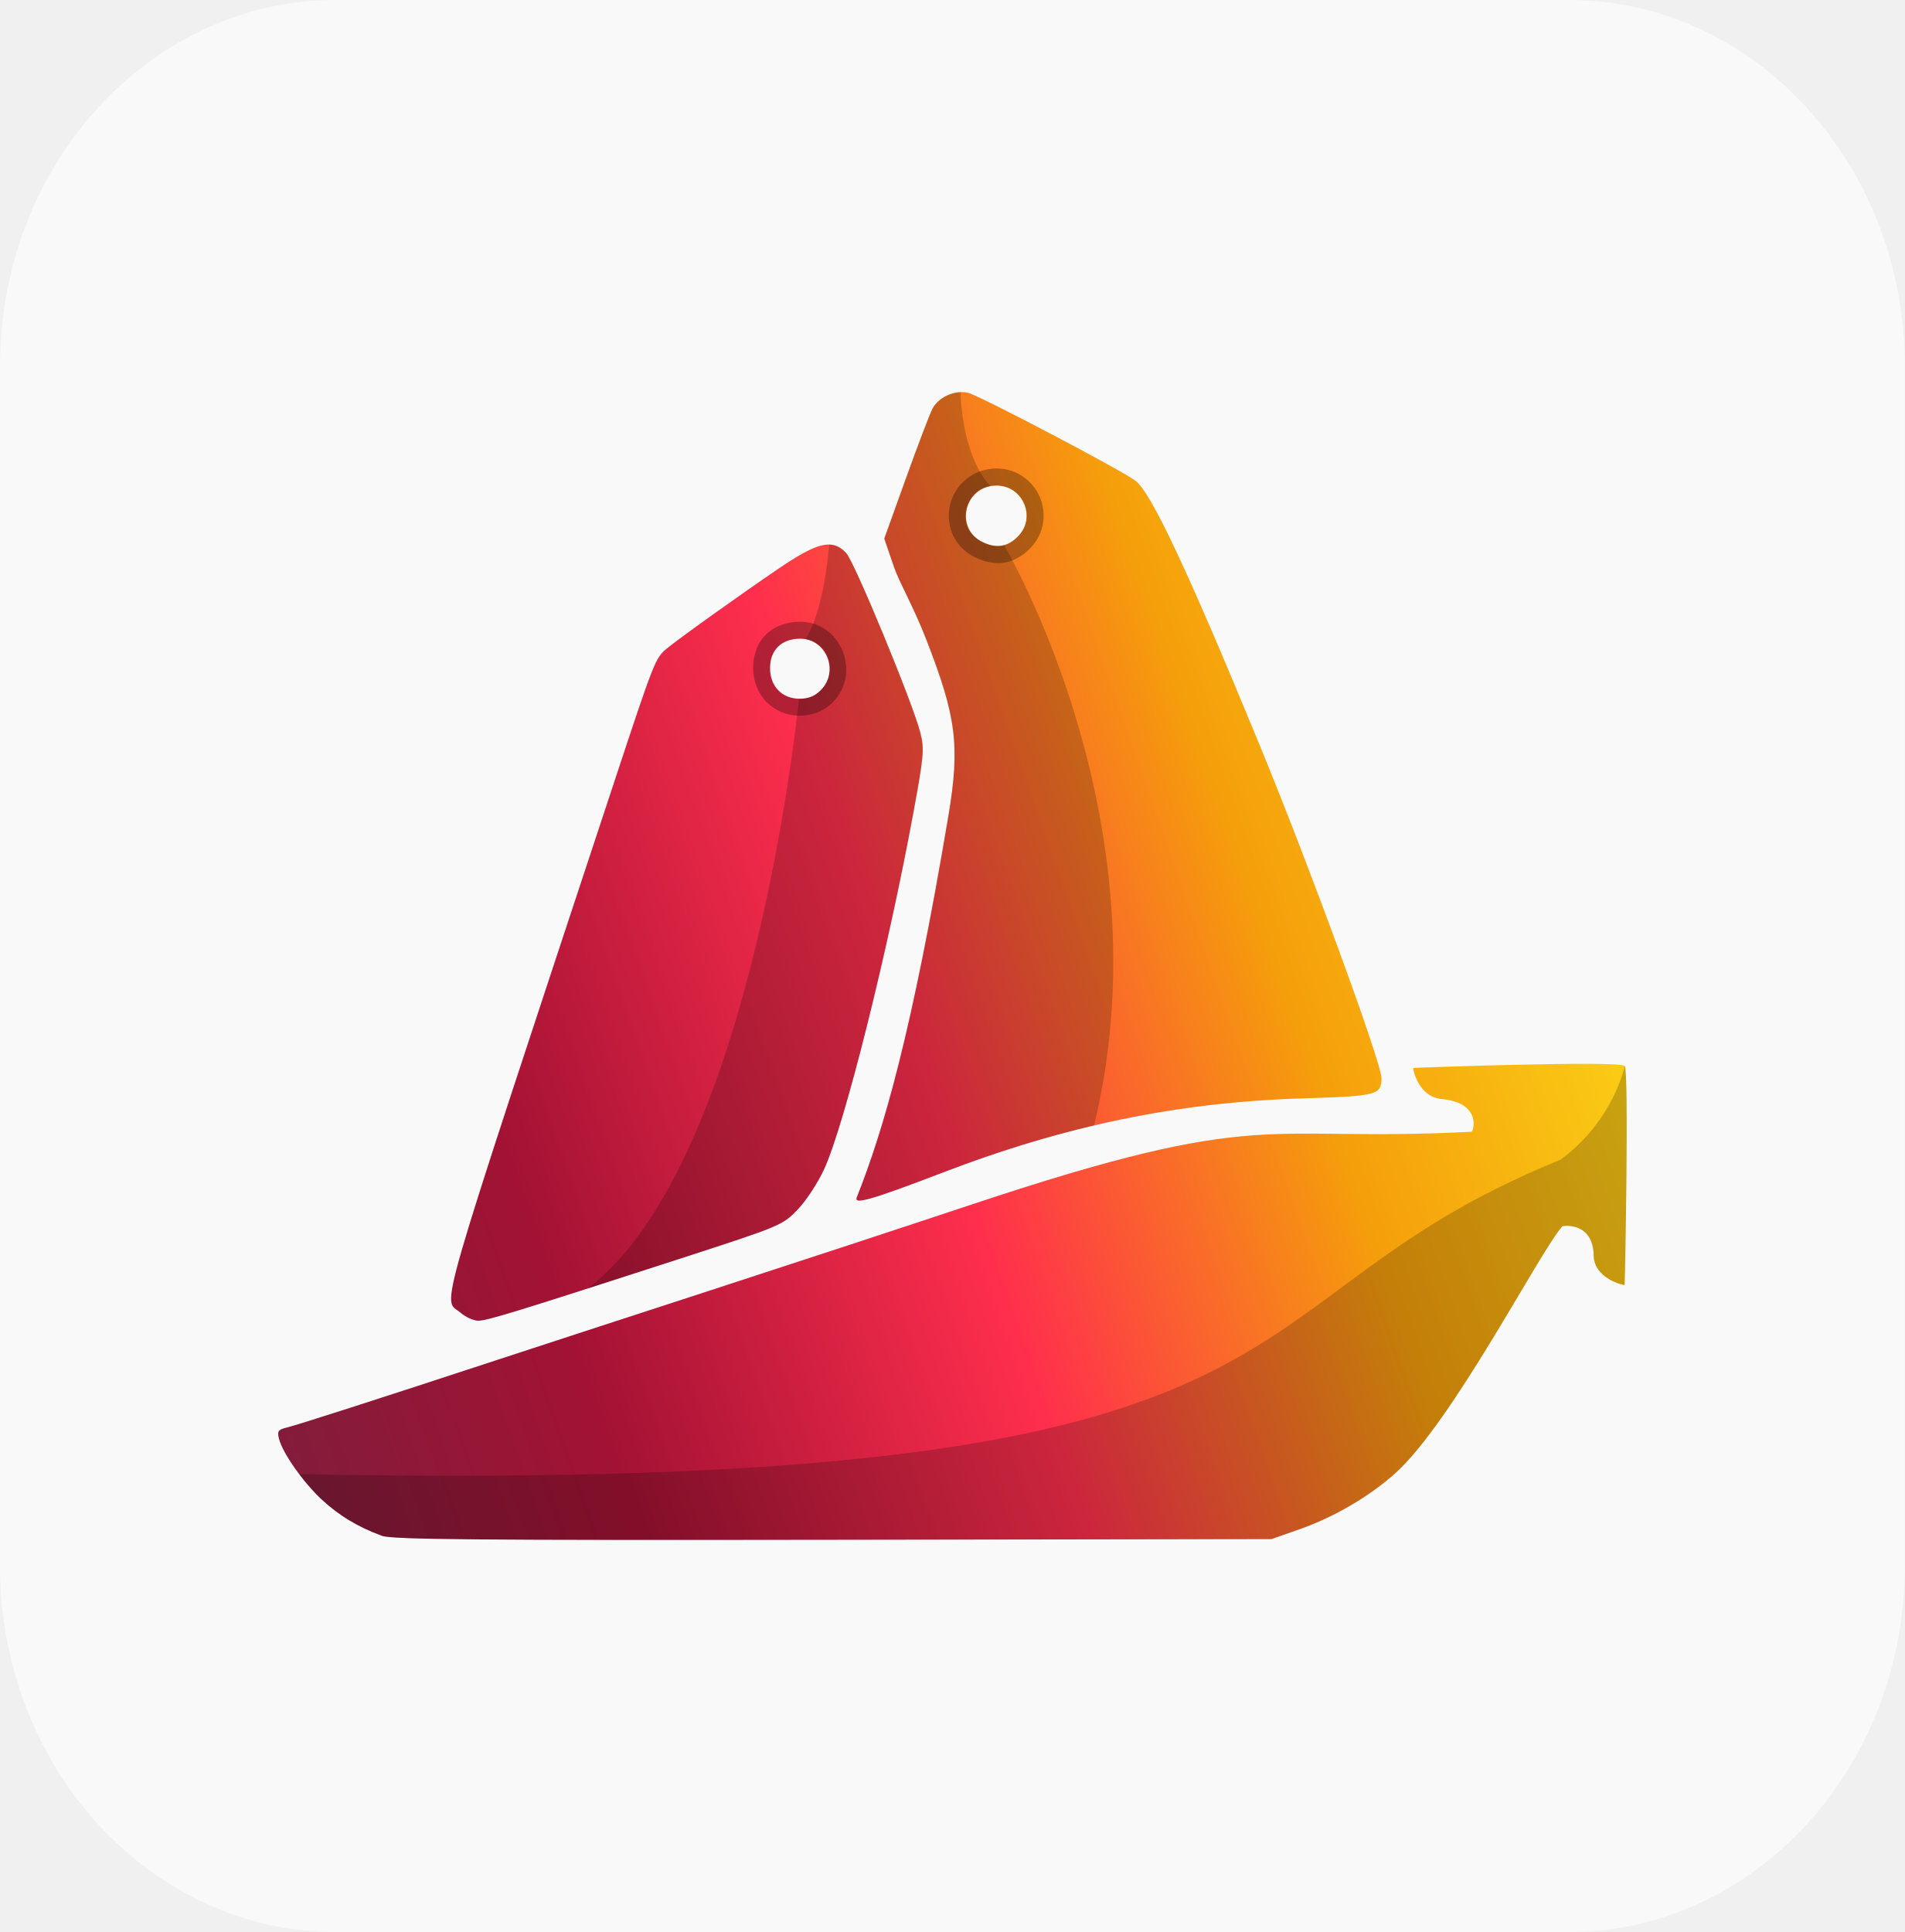
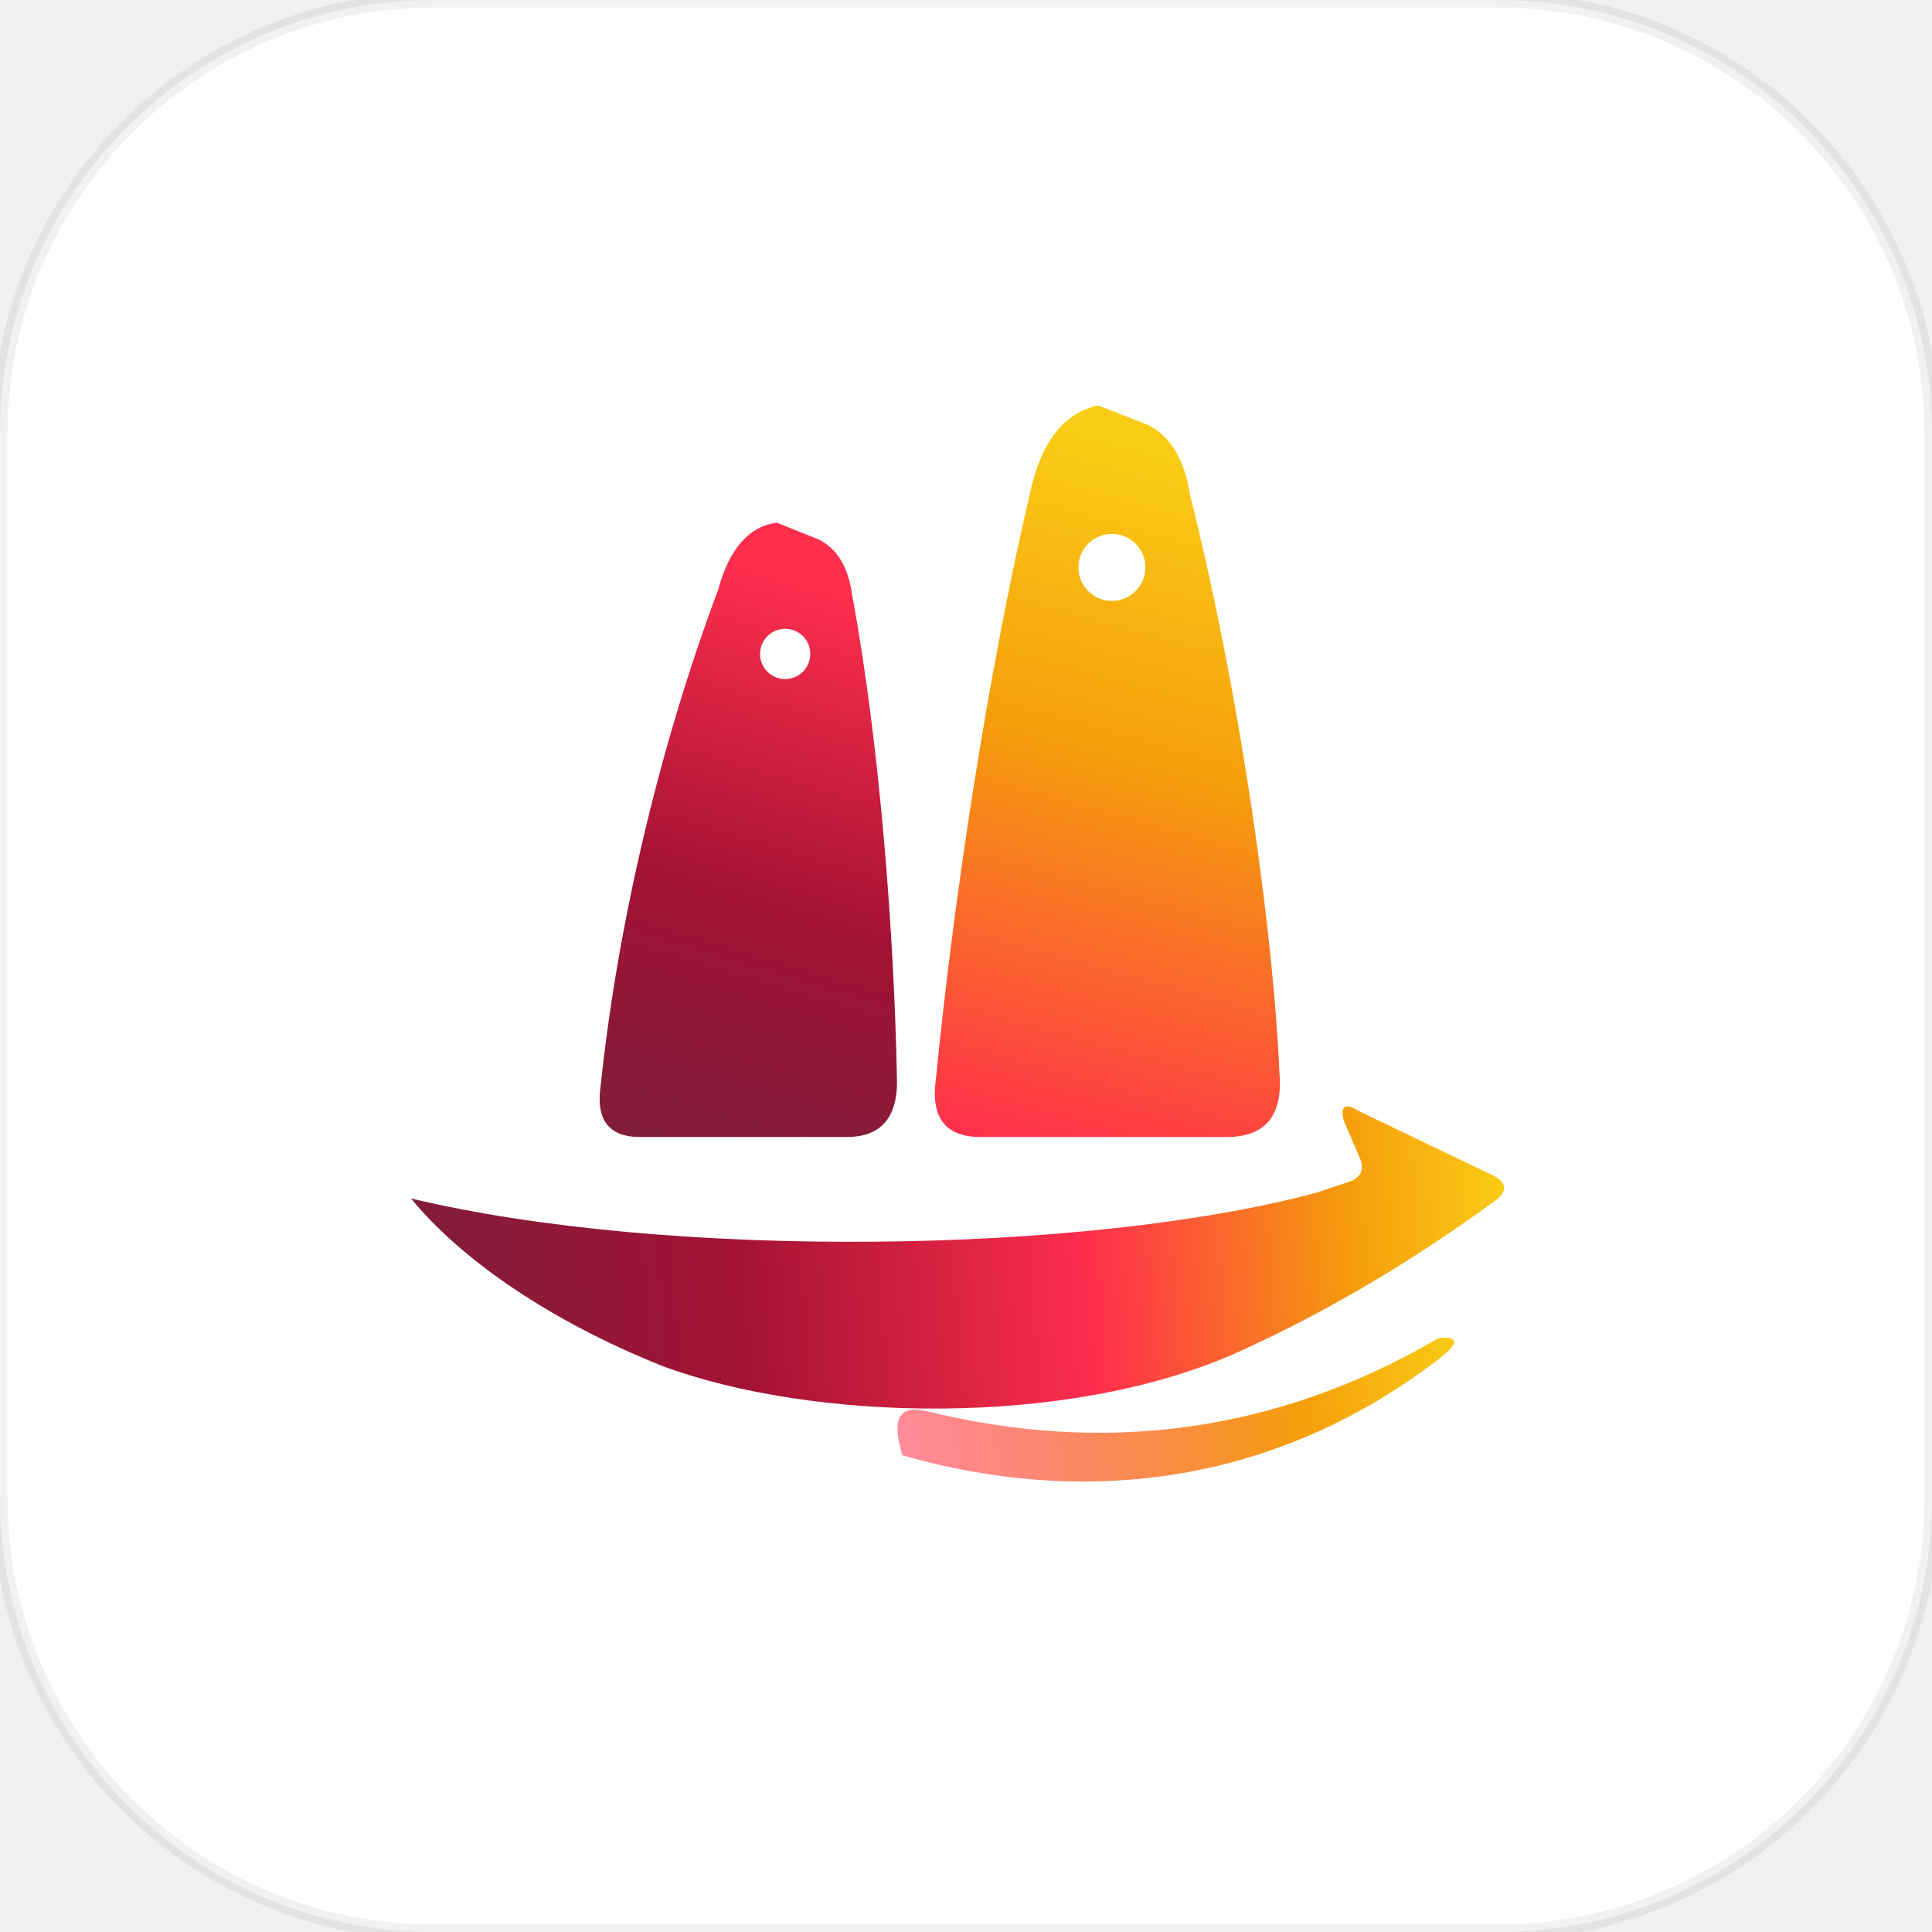
- <svg xmlns="http://www.w3.org/2000/svg" viewBox="0 0 144.232 146.292" width="144.232" height="146.292">
+ <svg xmlns="http://www.w3.org/2000/svg" width="512" height="512" viewBox="0 0 512 512">
  <defs>
-     <linearGradient id="shipGrad" gradientUnits="userSpaceOnUse" x1="344.508" y1="67.129" x2="242.401" y2="103.017">
+     <linearGradient id="vm-front" gradientUnits="userSpaceOnUse" x1="312" y1="70" x2="244" y2="316">
      <stop offset="0" stop-color="#FACC15" />
-       <stop offset="0.208" stop-color="#F59E0B" />
-       <stop offset="0.466" stop-color="#FF2E4D" />
-       <stop offset="0.758" stop-color="#A31234" />
+       <stop offset="0.42" stop-color="#F59E0B" />
+       <stop offset="1" stop-color="#FF2E4D" />
+     </linearGradient>
+     <linearGradient id="vm-back" gradientUnits="userSpaceOnUse" x1="184" y1="116" x2="124" y2="316">
+       <stop offset="0" stop-color="#FF2E4D" />
+       <stop offset="0.55" stop-color="#A31234" />
      <stop offset="1" stop-color="#7F1D3B" />
    </linearGradient>
+     <linearGradient id="vm-hull" gradientUnits="userSpaceOnUse" x1="56" y1="390" x2="452" y2="360">
+       <stop offset="0" stop-color="#7F1D3B" />
+       <stop offset="0.3" stop-color="#A31234" />
+       <stop offset="0.62" stop-color="#FF2E4D" />
+       <stop offset="0.86" stop-color="#F59E0B" />
+       <stop offset="1" stop-color="#FACC15" />
+     </linearGradient>
+     <linearGradient id="vm-wake" gradientUnits="userSpaceOnUse" x1="230" y1="430" x2="436" y2="396">
+       <stop offset="0" stop-color="#FF2E4D" stop-opacity="0.55" />
+       <stop offset="0.7" stop-color="#F59E0B" />
+       <stop offset="1" stop-color="#FACC15" />
+     </linearGradient>
  </defs>
-   <g transform="translate(-468.075,838.7016)">
-     <rect fill="#f9f9f9" width="144.232" height="146.292" x="468.075" y="-838.702" rx="25.45" ry="27.74" />
-     <g transform="translate(-156.7712,-893.4412)">
-       <g fill="url(#shipGrad)" transform="translate(403.5076,68.32684)">
-         <path d="m 294.073,16.105 c -0.855,0.034 -1.758,0.539 -2.13,1.258 -0.205,0.396 -1.109,2.77 -2.01,5.277 l -1.638,4.558 0.739,2.16 c 0.407,1.188 1.443,2.903 2.458,5.522 2.239,5.776 2.561,7.943 1.652,13.348 -2.754,16.365 -4.885,23.704 -6.932,28.854 -0.21,0.528 0.812,0.303 6.52,-1.887 9.281,-3.562 17.857,-5.327 27.256,-5.612 5.639,-0.171 5.953,-0.253 5.953,-1.546 0,-1.15 -5.466,-16.083 -9.251,-25.275 -5.407,-13.131 -8.21,-19.094 -9.378,-19.951 -1.17,-0.858 -11.787,-6.435 -12.663,-6.651 -0.185,-0.046 -0.38,-0.063 -0.577,-0.055 z m 2.719,7.078 c 1.978,0 3.014,2.367 1.665,3.803 -0.787,0.837 -1.691,0.989 -2.745,0.46 -2.138,-1.071 -1.329,-4.264 1.08,-4.264 z" />
-         <path d="m 284.123,27.646 c -0.84,-0.017 -1.972,0.557 -3.836,1.825 -2.967,2.018 -7.635,5.357 -8.487,6.072 -0.84,0.705 -0.942,0.966 -3.947,10.062 -13.845,41.921 -13.009,39.033 -11.65,40.202 0.392,0.337 0.998,0.612 1.346,0.612 0.674,0 2.822,-0.66 15.212,-4.676 7.695,-2.495 7.821,-2.547 8.967,-3.733 0.639,-0.662 1.547,-2.046 2.018,-3.077 1.544,-3.379 4.806,-16.413 6.75,-26.972 0.8,-4.344 0.842,-4.834 0.525,-6.085 -0.561,-2.209 -4.98,-12.914 -5.606,-13.581 -0.389,-0.415 -0.788,-0.638 -1.292,-0.649 z m -2.198,7.127 c 1.988,0 2.983,2.482 1.564,3.902 -0.448,0.448 -0.943,0.649 -1.599,0.649 -1.324,0 -2.249,-0.955 -2.249,-2.323 0,-1.362 0.888,-2.228 2.285,-2.228 z" />
-         <path d="m 250.257,102.706 c -1.835,-0.68 -3.253,-1.535 -4.561,-2.752 -1.415,-1.316 -2.964,-3.519 -3.236,-4.604 -0.142,-0.565 -0.057,-0.688 0.582,-0.842 0.83,-0.2 6.476,-2.014 16.094,-5.171 3.493,-1.146 10.993,-3.593 16.669,-5.438 5.675,-1.845 14.248,-4.662 19.05,-6.262 22.431,-7.471 21.811,-4.695 37.912,-5.528 0.125,-0.006 0.833,-2.19 -2.298,-2.483 -1.739,-0.163 -2.175,-2.305 -2.117,-2.351 0.005,-0.004 15.573,-0.583 16.009,-0.147 0.325,0.325 0.021,16.551 -0.011,16.582 -0.038,0.039 -2.313,-0.46 -2.342,-2.244 -0.041,-2.545 -2.322,-2.257 -2.383,-2.187 -1.765,2.026 -8.303,14.8 -12.659,18.706 -1.952,1.75 -4.614,3.304 -7.24,4.226 l -2.117,0.743 -33.205,0.05 c -26.914,0.04 -33.383,-0.016 -34.146,-0.299 z" />
-       </g>
-       <path style="opacity:0.3;fill:#000000" d="m 700.306,90.215 c -1.833,0 -3.144,1.257 -3.512,2.708 -0.368,1.451 0.201,3.173 1.834,3.991 0.766,0.384 1.543,0.547 2.288,0.422 0.746,-0.125 1.423,-0.534 1.999,-1.148 1.044,-1.112 1.18,-2.632 0.653,-3.836 -0.527,-1.203 -1.735,-2.138 -3.263,-2.138 z m 0,1.286 c 1.015,0 1.743,0.586 2.085,1.366 0.342,0.781 0.279,1.704 -0.412,2.439 -0.435,0.463 -0.846,0.689 -1.273,0.761 -0.428,0.072 -0.912,-0.006 -1.502,-0.301 -1.117,-0.56 -1.403,-1.581 -1.163,-2.527 0.24,-0.946 1.001,-1.738 2.266,-1.738 z" />
-       <path style="opacity:0.3;fill:#000000" d="m 685.443,101.818 c -1.027,0 -1.94,0.327 -2.583,0.954 -0.643,0.627 -0.986,1.531 -0.986,2.543 0,2.042 1.519,3.617 3.524,3.617 0.972,0 1.829,-0.345 2.503,-1.019 2.189,-2.189 0.624,-6.094 -2.458,-6.094 z m 0,1.281 c 2.015,0 2.999,2.455 1.549,3.904 -0.476,0.476 -0.885,0.646 -1.594,0.646 -1.389,0 -2.243,-0.871 -2.243,-2.335 0,-0.733 0.227,-1.26 0.601,-1.624 0.374,-0.364 0.924,-0.591 1.687,-0.591 z" />
-       <path style="opacity:0.2;fill:#000000" d="m 747.867,135.456 c 0,0 -0.82,4.134 -4.869,7.104 -27.569,11.144 -14.652,25.4 -95.5,23.801 0.527,0.697 1.127,1.383 1.706,1.921 1.309,1.216 2.726,2.072 4.561,2.752 0.762,0.283 7.231,0.339 34.146,0.299 l 33.205,-0.05 2.117,-0.743 c 2.626,-0.922 5.288,-2.475 7.24,-4.226 4.356,-3.906 10.895,-16.681 12.659,-18.706 0.061,-0.07 2.342,-0.358 2.383,2.187 0.029,1.769 2.269,2.274 2.341,2.244 l 5.1e-4,-5.2e-4 5.2e-4,-5.2e-4 c 0.032,-0.032 0.335,-16.233 0.012,-16.581 z" />
-       <path style="opacity:0.2;fill:#000000" d="m 697.581,84.432 c -0.855,0.034 -1.758,0.539 -2.13,1.258 -0.205,0.396 -1.109,2.77 -2.01,5.277 l -1.638,4.558 0.739,2.16 c 0.407,1.188 1.443,2.903 2.458,5.522 2.239,5.776 2.561,7.943 1.652,13.348 -2.754,16.365 -4.885,23.704 -6.932,28.854 -0.21,0.528 0.812,0.304 6.52,-1.887 3.904,-1.498 7.682,-2.678 11.45,-3.564 5.178,-21.411 -5.023,-40.769 -6.817,-43.942 -0.507,0.139 -1.056,0.058 -1.654,-0.242 -1.992,-0.999 -1.425,-3.84 0.611,-4.221 -2.247,-2.491 -2.25,-7.12 -2.25,-7.12 z" />
-       <path style="opacity:0.2;fill:#000000" d="m 687.631,95.973 c 0,0 -0.352,5.027 -1.81,7.159 1.724,0.297 2.5,2.545 1.176,3.869 -0.448,0.448 -0.943,0.649 -1.599,0.649 -0.017,0 -0.033,-2.1e-4 -0.05,-5.2e-4 -0.46,4.327 -4.157,35.534 -15.954,44.642 1.845,-0.593 4.104,-1.323 6.876,-2.222 7.695,-2.495 7.821,-2.547 8.967,-3.733 0.639,-0.662 1.547,-2.046 2.018,-3.077 1.544,-3.379 4.806,-16.413 6.75,-26.972 0.8,-4.344 0.842,-4.834 0.525,-6.085 -0.561,-2.209 -4.98,-12.914 -5.606,-13.581 -0.389,-0.415 -0.788,-0.638 -1.292,-0.649 z" />
-     </g>
+   <rect width="512" height="512" rx="115" fill="#FFFFFF" />
+   <rect width="512" height="512" rx="115" fill="none" stroke="#2A1D22" stroke-opacity="0.06" stroke-width="4" />
+   <g transform="translate(66,66) scale(0.74)">
+     <path fill="url(#vm-back)" fill-rule="evenodd" d="M 168 122 Q 174 100 189 98 L 204 104 Q 214 109 216 124 C 226 178 231 246 232 296 Q 233 318 214 318 L 140 318 Q 123 318 126 299 C 132 242 147 178 168 122 Z M 192 136 a 9 9 0 1 0 0.001 0 Z" />
+     <path fill="url(#vm-front)" fill-rule="evenodd" d="M 280 86 Q 286 60 304 56 L 322 63 Q 334 69 337 88 C 356 164 367 248 369 295 Q 371 318 350 318 L 262 318 Q 243 318 246 297 C 252 236 264 154 280 86 Z M 309 102 a 12 12 0 1 0 0.001 0 Z" />
+     <path fill="url(#vm-hull)" d="M 58 340 C 150 362 300 360 382 338 L 394 334 Q 400 332 398 326 L 392 312 Q 390 304 398 309 L 446 332 Q 453 336 446 341 C 420 360 388 380 352 396 C 292 422 202 420 148 400 C 108 384 76 362 58 340 Z" />
+     <path fill="url(#vm-wake)" d="M 234 432 C 304 452 372 440 428 396 Q 436 389 426 390 C 368 424 306 432 242 416 Q 228 413 234 432 Z" />
  </g>
</svg>
